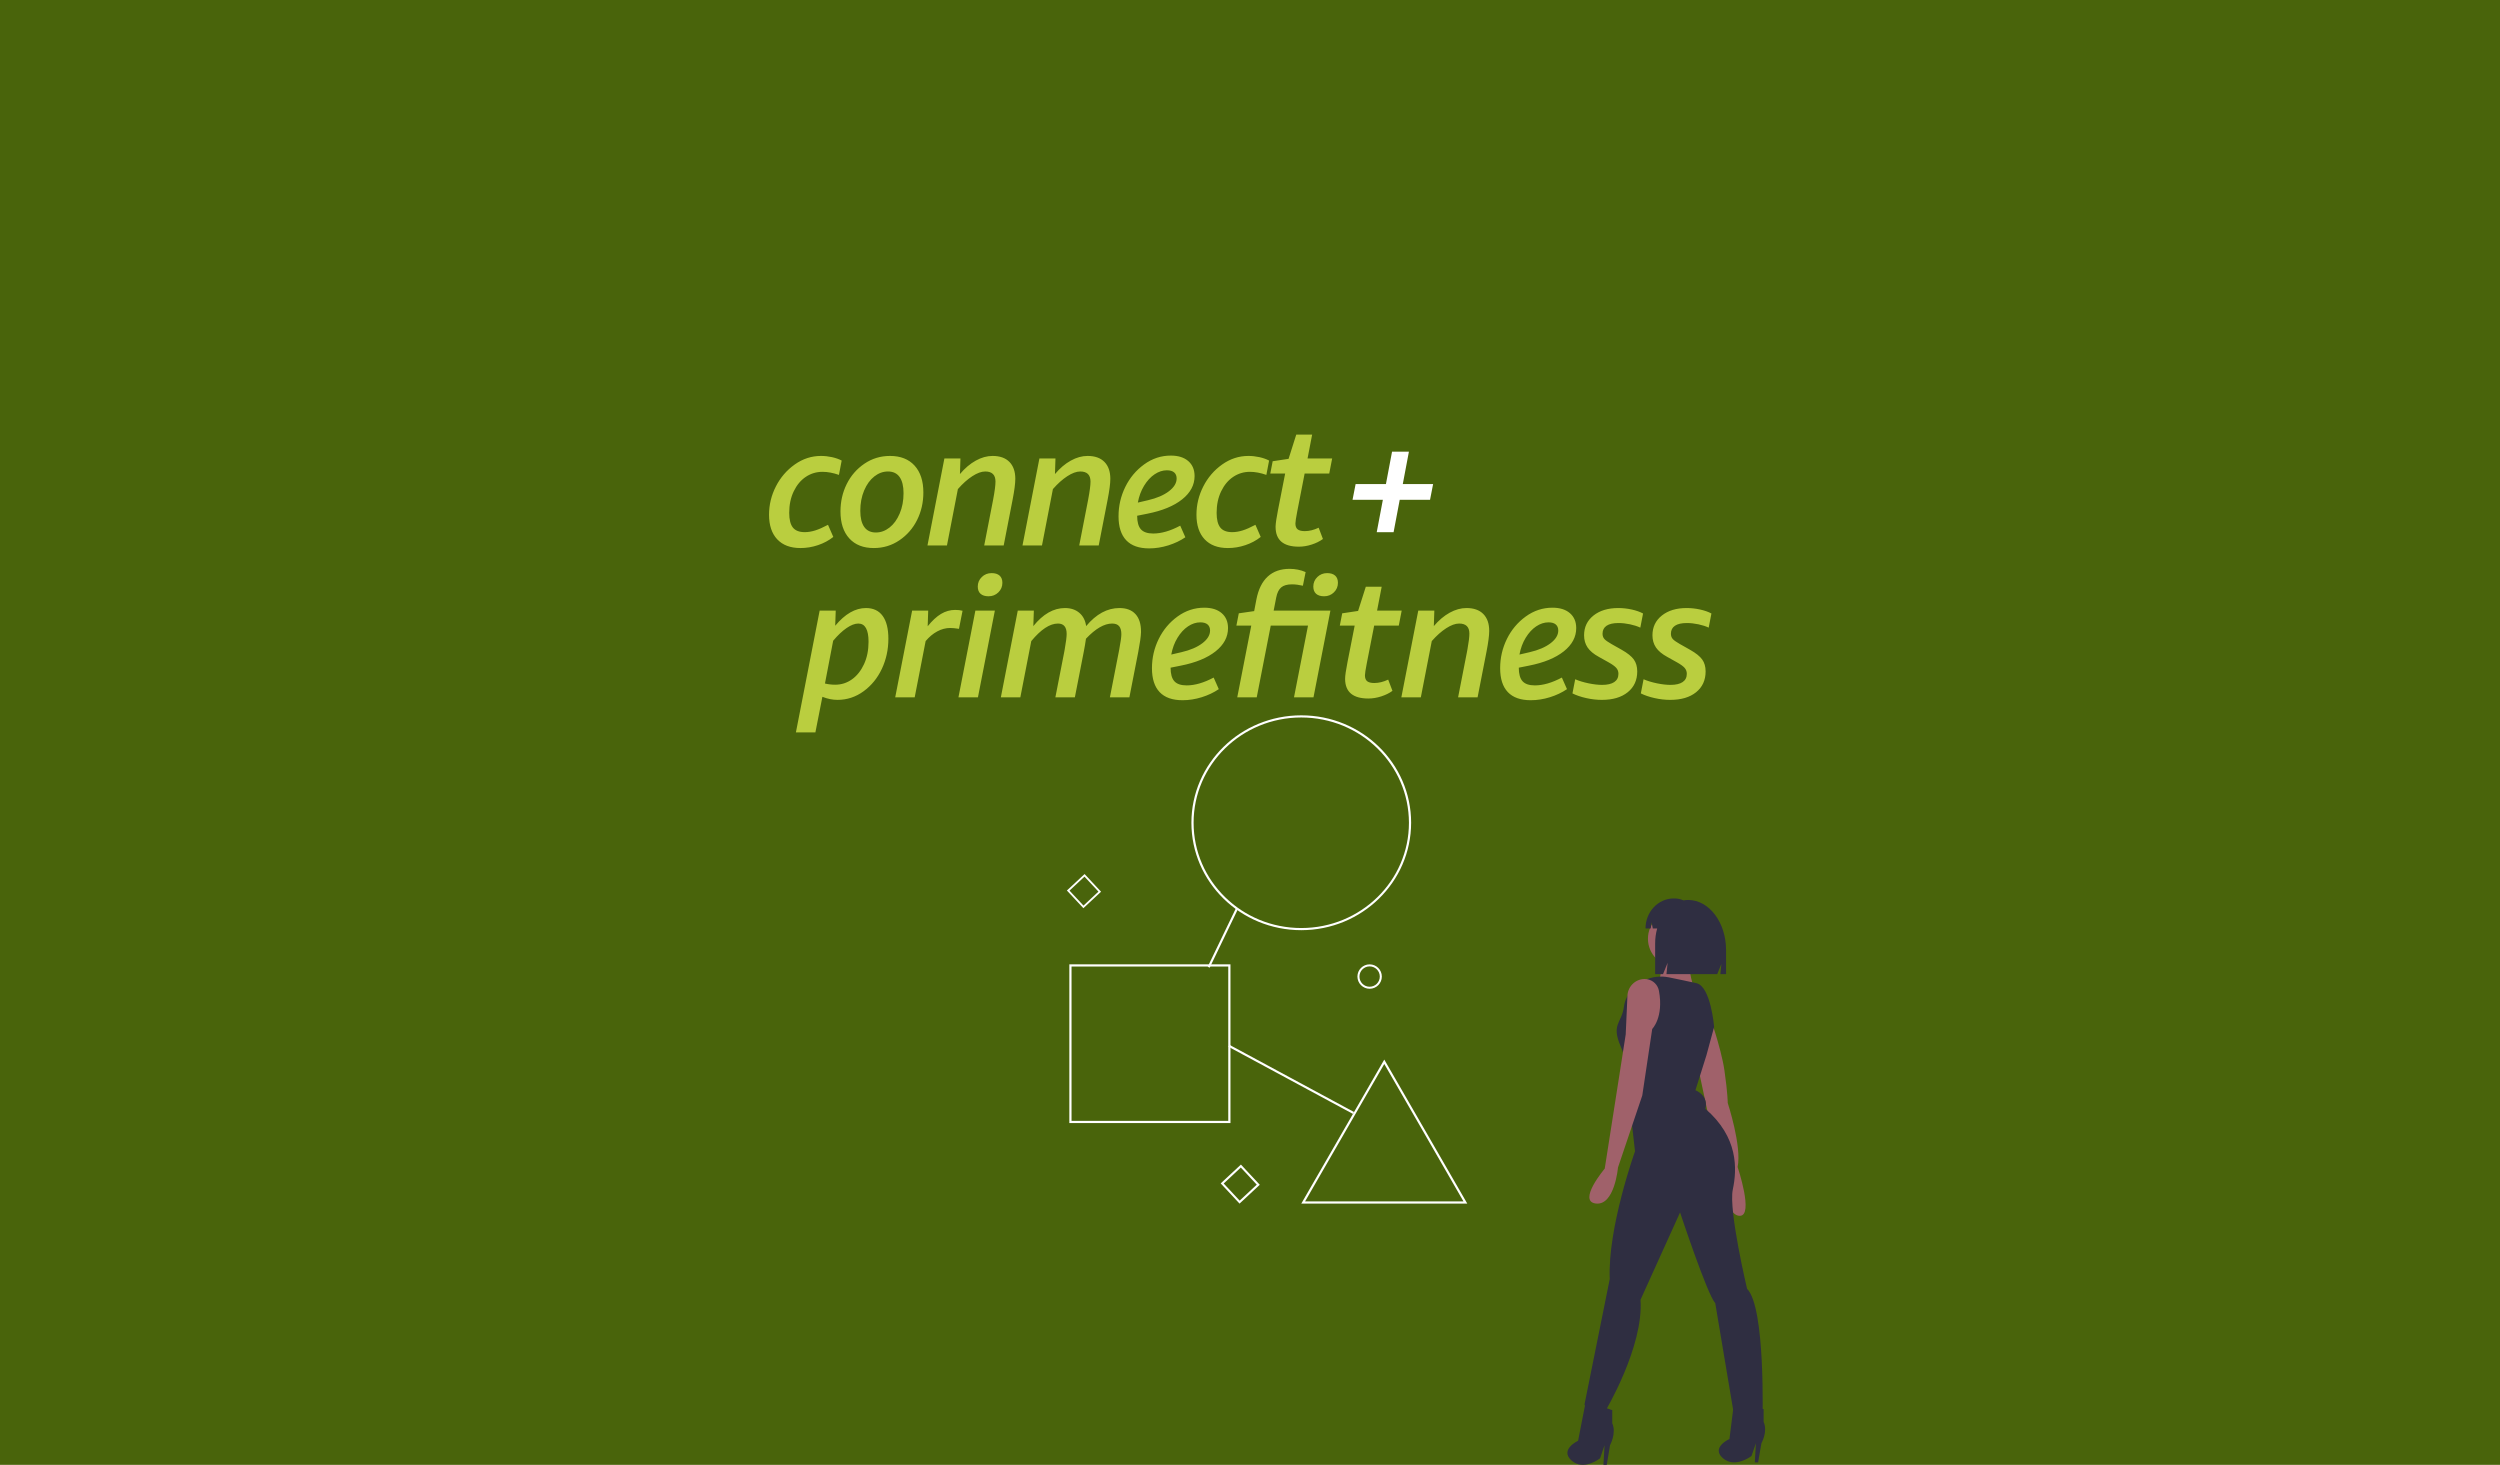
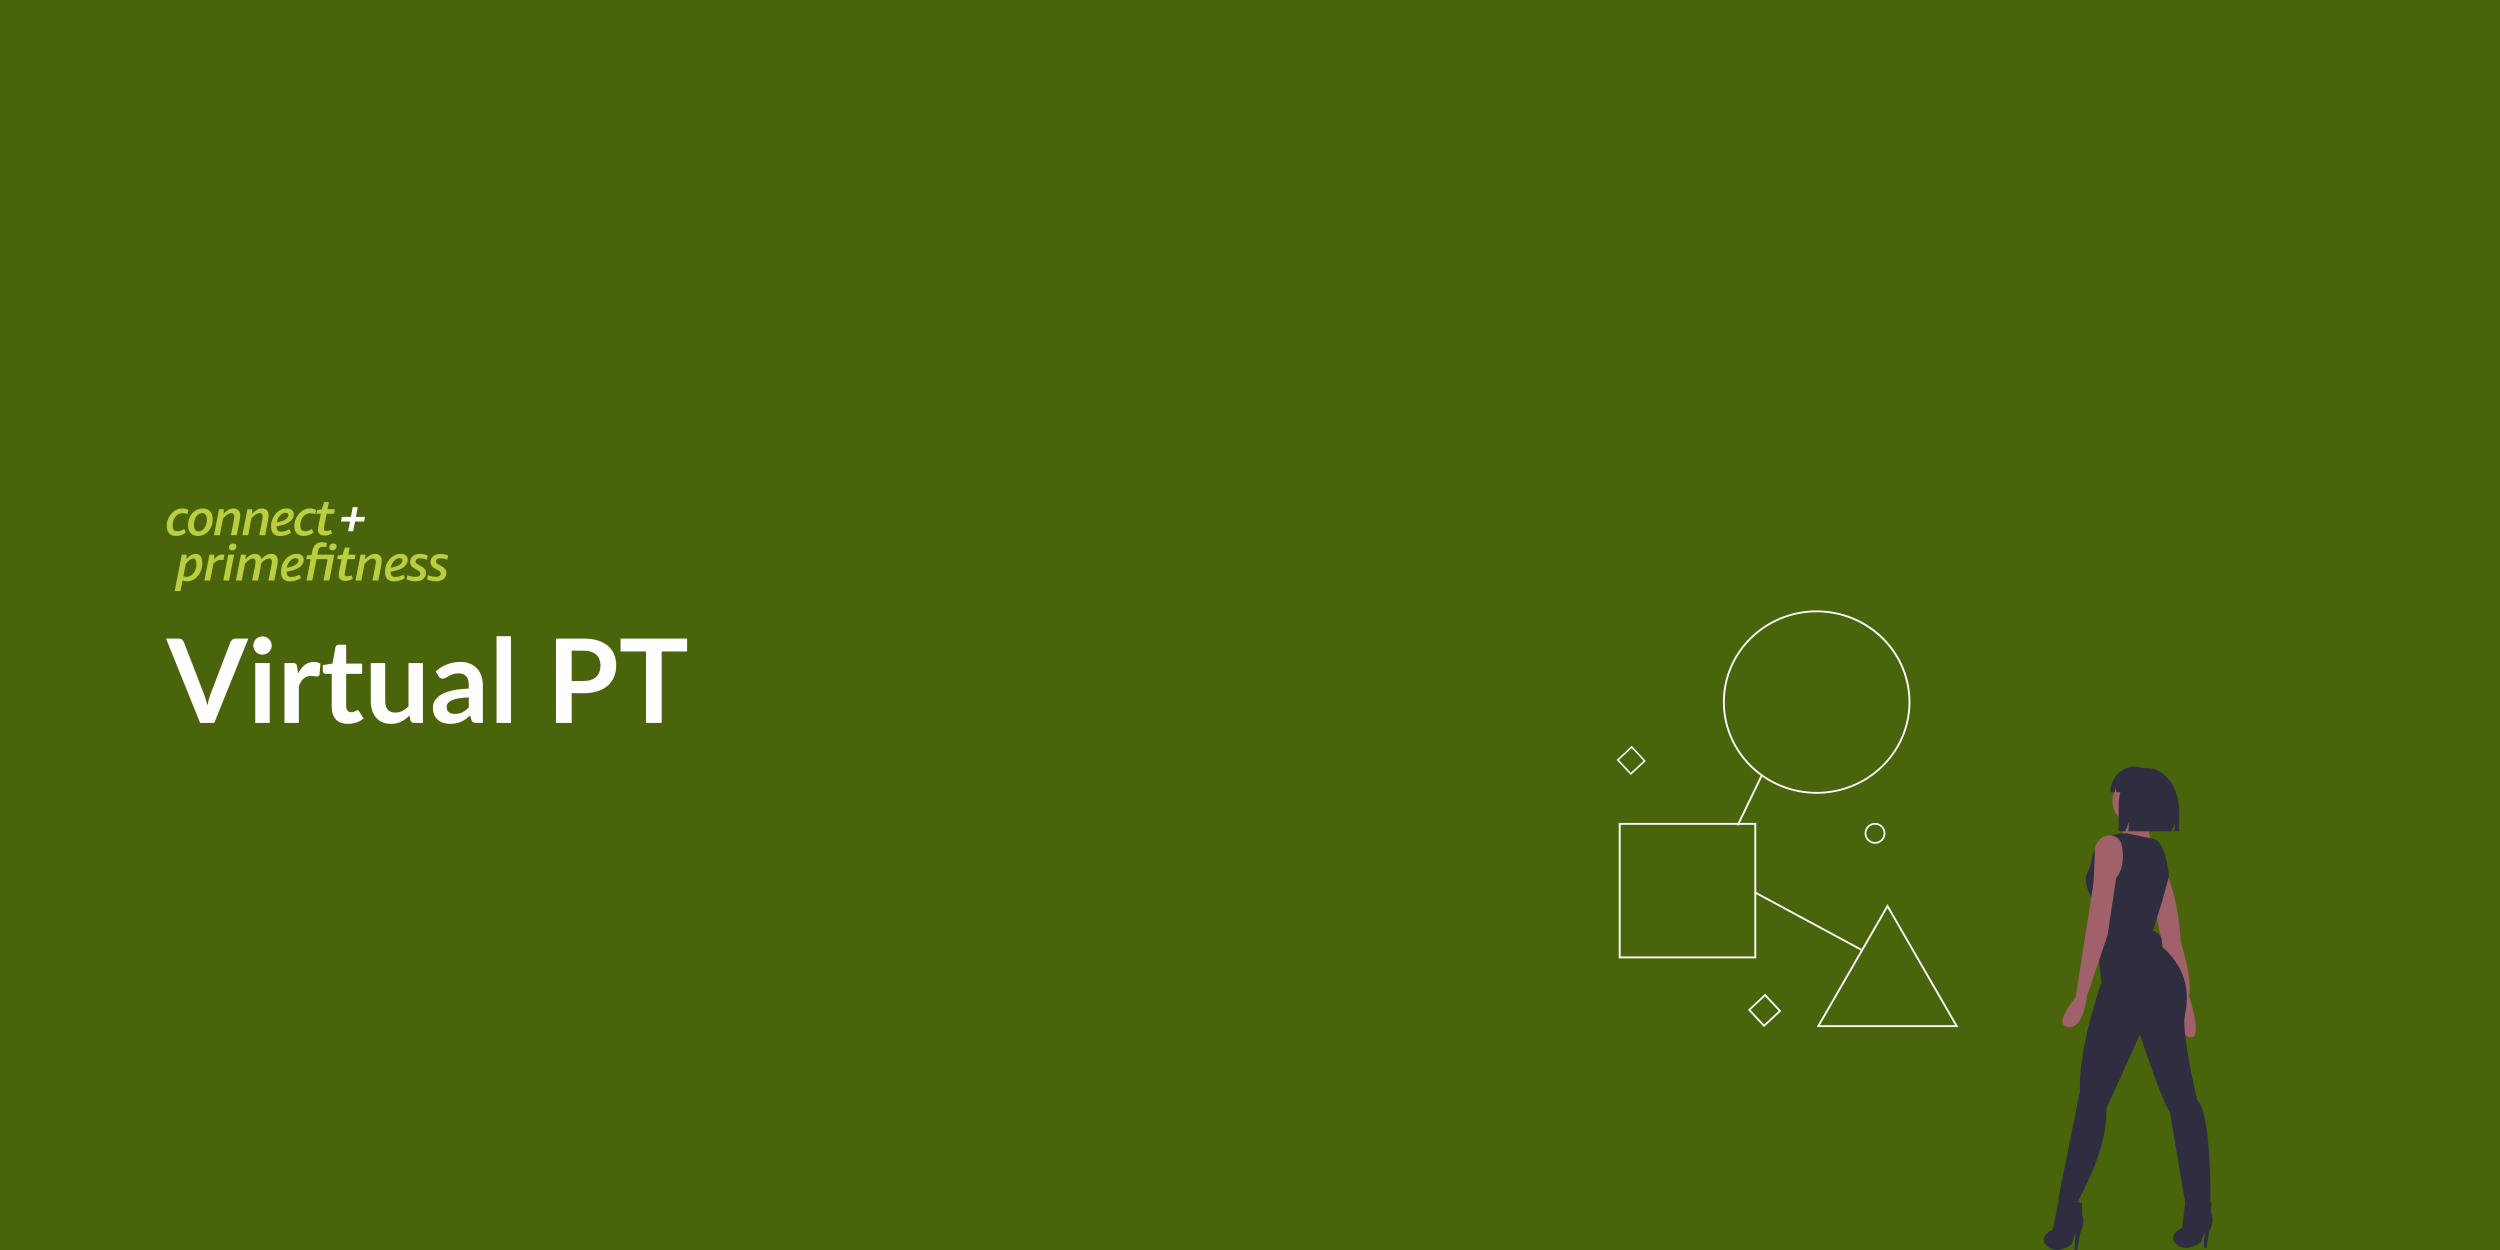
- <svg xmlns="http://www.w3.org/2000/svg" viewBox="0 0 1024 600">
-   <defs />
-   <g fill="none" fill-rule="evenodd">
-     <path fill="#49640B" d="M0 0h1024v600H0z" />
-     <g fill-rule="nonzero" transform="translate(437 293)">
-       <path fill="#FFF" d="M119 107c0-2.761 2.239-5 5-5s5 2.239 5 5-2.239 5-5 5c-2.76-.003-4.997-2.24-5-5zm.833 0c0 2.301 1.865 4.167 4.167 4.167 2.301 0 4.167-1.865 4.167-4.167 0-2.301-1.865-4.167-4.167-4.167-2.3.003-4.164 1.867-4.167 4.167zM70.722 200L63 191.722 71.278 184 79 192.278 70.722 200zm-6.491-8.236l6.534 7.005 7.005-6.534-6.534-7.005-7.005 6.534zM6.756 79L0 71.756 7.244 65 14 72.244 6.756 79zm-5.679-7.206l5.717 6.129 6.129-5.717-5.717-6.129-6.129 5.717zM96 88c-24.853 0-45-19.699-45-44S71.147 0 96 0c24.853 0 45 19.699 45 44-.028 24.289-20.159 43.973-45 44zM96 .88C71.644.88 51.9 20.185 51.9 44c0 23.815 19.744 43.12 44.1 43.12 24.356 0 44.1-19.305 44.1-43.12C140.073 20.197 120.344.907 96 .88z" />
-       <path fill="#FFF" d="M57.681 102.978l11.584-24.031.808.387-11.584 24.031zM66.165 135.748l.427-.786 51.024 27.526-.427.786z" />
-       <path fill="#FFF" d="M67 167H1v-65h66v65zm-65.096-.89H66.096v-63.219H1.904v63.219zM164 200H96l34-59L164 200zm-66.44-.902h64.88l-32.44-56.294-32.44 56.294z" />
-       <circle cx="249.5" cy="91.5" r="11.5" fill="#A0616A" />
-       <path fill="#A0616A" d="M254.192 98.048s1.355 13.059 3.612 15.236C260.062 115.461 242 111.978 242 111.978s2.709-10.883.903-12.624c-1.806-1.741 11.289-1.306 11.289-1.306zM262.593 121s5.39 15.111 6.737 24.444c1.347 9.333 1.347 13.333 1.347 13.333S276.517 176.556 274.721 185c0 0 6.737 20 .898 20-5.839 0-7.636-16.444-7.636-16.444L259 146.333 262.593 121z" />
-       <path fill="#2F2E41" d="M265.106 127.611s-1.35-16.542-7.201-17.883c-2.793-.64-7.33-1.586-11.309-2.4-6.932-1.418-14.082 1.849-17.233 8.144-.591 1.141-.983 2.373-1.162 3.645-.9 7.153-5.401 7.153-1.35 16.542 4.05 9.389 3.15 19.224 3.15 19.224l2.7 23.695s-11.251 31.296-10.351 52.308L212 282.3s2.25 5.365 8.551 2.682c0 0 15.752-26.378 14.402-45.602l16.202-35.766s11.251 33.978 14.402 37.108l8.101 48.284s7.651 2.235 11.251 0c0 0 1.35-46.496-6.301-54.097 0 0-7.651-32.19-5.851-40.684 1.8-8.494 2.25-21.46-11.251-33.084 0 0 1.8-4.918-4.05-7.6l4.501-14.307 3.15-11.624z" />
-       <path fill="#A0616A" d="M237.612 108.071c-.122-.017-.247-.032-.374-.043-4.005-.357-7.453 2.802-7.632 6.772l-.715 15.893-2.714 17.43-5.88 37.541s-11.308 13.407-3.618 14.301c7.689.894 9.046-14.748 9.046-14.748l9.951-29.496 4.071-27.262s4.748-4.691 2.772-15.537c-.413-2.489-2.388-4.441-4.907-4.849z" />
-       <path fill="#2F2E41" d="M212.543 281l-3.161 16.138s-7.676 3.586-2.709 8.069c4.967 4.483 11.74-.897 11.74-.897l1.806-5.379L219.767 307h1.355l1.355-8.069s2.709-4.931.903-8.966v-5.379L212.543 281zM273.188 282l-1.806 14.4s-7.676 3.491-2.709 7.855c4.967 4.364 11.74-.873 11.74-.873l1.806-5.236L281.767 306h1.355l1.355-7.855s2.709-4.8.903-8.727v-5.236L273.188 282zM254.455 75.621h-0c-.642.001-1.282.062-1.912.181-1.137-.526-2.385-.801-3.649-.802h-.331C242.177 75 237 80.51 237 87.307v0h2.14l.346-2.508.507 2.508h1.783c-.555 2.013-.833 4.085-.828 6.166V106h3.235l1.873-4.641L245.587 106h20.795l1.703-4.219L267.659 106H270v-9.836c0-11.346-6.96-20.543-15.545-20.543z" />
+ <svg xmlns="http://www.w3.org/2000/svg" width="1200px" height="600px" viewBox="0 0 1200 600" version="1.1">
+   <g id="primefitness_hero" stroke="none" stroke-width="1" fill="none" fill-rule="evenodd">
+     <rect fill="#49640B" x="0" y="0" width="1200" height="600" />
+     <g id="undraw_ideation_2a64" transform="translate(776, 293)" fill-rule="nonzero">
+       <path d="M119,107 C119,104.239 121.239,102 124,102 C126.761,102 129,104.239 129,107 C129,109.761 126.761,112 124,112 C121.24,111.997 119.003,109.76 119,107 Z M119.833,107 C119.833,109.301 121.699,111.167 124,111.167 C126.301,111.167 128.167,109.301 128.167,107 C128.167,104.699 126.301,102.833 124,102.833 C121.7,102.836 119.836,104.7 119.833,107 Z" id="Shape" fill="#FFFFFF" />
+       <path d="M70.722,200 L63,191.722 L71.278,184 L79,192.278 L70.722,200 Z M64.231,191.764 L70.764,198.769 L77.769,192.236 L71.236,185.231 L64.231,191.764 Z" id="Shape" fill="#FFFFFF" />
+       <path d="M6.756,79 L0,71.756 L7.244,65 L14,72.244 L6.756,79 Z M1.077,71.794 L6.794,77.923 L12.923,72.206 L7.206,66.077 L1.077,71.794 Z" id="Shape" fill="#FFFFFF" />
+       <path d="M96,88 C71.147,88 51,68.301 51,44 C51,19.699 71.147,0 96,0 C120.853,0 141,19.699 141,44 C140.972,68.289 120.841,87.973 96,88 L96,88 Z M96,0.88 C71.644,0.88 51.9,20.185 51.9,44 C51.9,67.815 71.644,87.12 96,87.12 C120.356,87.12 140.1,67.815 140.1,44 C140.073,20.197 120.344,0.907 96,0.88 Z" id="Shape" fill="#FFFFFF" />
+       <polygon id="Rectangle" fill="#FFFFFF" transform="translate(63.87761, 91.15542) rotate(-64.33579) translate(-63.87761, -91.15542) " points="50.538 90.691 77.216 90.724 77.217 91.62 50.539 91.587" />
+       <polygon id="Rectangle" fill="#FFFFFF" transform="translate(91.89087, 149.1178) rotate(-61.57807) translate(-91.89087, -149.1178) " points="91.405 120.129 92.3 120.13 92.377 178.106 91.482 178.105" />
+       <path d="M67,167 L1,167 L1,102 L67,102 L67,167 Z M1.904,166.11 L66.096,166.11 L66.096,102.89 L1.904,102.89 L1.904,166.11 Z" id="Shape" fill="#FFFFFF" />
+       <path d="M164,200 L96,200 L130,141 L164,200 Z M97.56,199.098 L162.44,199.098 L130,142.804 L97.56,199.098 Z" id="Shape" fill="#FFFFFF" />
+       <circle id="Oval" fill="#A0616A" cx="249.5" cy="91.5" r="11.5" />
+       <path d="M254.192,98.048 C254.192,98.048 255.547,111.108 257.805,113.284 C260.062,115.461 242,111.978 242,111.978 C242,111.978 244.709,101.096 242.903,99.354 C241.097,97.613 254.192,98.048 254.192,98.048 Z" id="Path" fill="#A0616A" />
+       <path d="M262.593,121 C262.593,121 267.983,136.111 269.331,145.444 C270.678,154.778 270.678,158.778 270.678,158.778 C270.678,158.778 276.517,176.556 274.721,185 C274.721,185 281.458,205 275.619,205 C269.78,205 267.983,188.556 267.983,188.556 L259,146.333 L262.593,121 Z" id="Path" fill="#A0616A" />
+       <path d="M265.106,127.611 C265.106,127.611 263.756,111.069 257.905,109.728 C255.112,109.088 250.575,108.142 246.596,107.328 C239.664,105.91 232.514,109.177 229.363,115.472 C228.773,116.613 228.38,117.846 228.202,119.117 C227.302,126.27 222.801,126.27 226.852,135.659 C230.902,145.047 230.002,154.883 230.002,154.883 L232.702,178.578 C232.702,178.578 221.451,209.874 222.351,230.886 L212,282.3 C212,282.3 214.25,287.665 220.551,284.983 C220.551,284.983 236.303,258.605 234.953,239.381 L251.154,203.614 C251.154,203.614 262.406,237.592 265.556,240.722 L273.657,289.006 C273.657,289.006 281.308,291.242 284.908,289.006 C284.908,289.006 286.258,242.51 278.607,234.91 C278.607,234.91 270.957,202.72 272.757,194.226 C274.557,185.731 275.007,172.766 261.506,161.142 C261.506,161.142 263.306,156.224 257.455,153.542 L261.956,139.235 L265.106,127.611 Z" id="Path" fill="#2F2E41" />
+       <path d="M237.612,108.071 C237.49,108.053 237.365,108.039 237.238,108.028 C233.233,107.67 229.785,110.83 229.606,114.799 L228.891,130.692 L226.177,148.121 L220.297,185.662 C220.297,185.662 208.99,199.069 216.679,199.963 C224.368,200.857 225.725,185.215 225.725,185.215 L235.676,155.719 L239.747,128.457 C239.747,128.457 244.495,123.766 242.519,112.92 C242.106,110.431 240.131,108.48 237.612,108.071 L237.612,108.071 Z" id="Path" fill="#A0616A" />
+       <path d="M212.543,281 L209.382,297.138 C209.382,297.138 201.706,300.724 206.673,305.207 C211.64,309.69 218.412,304.31 218.412,304.31 L220.218,298.931 L219.767,307 L221.122,307 L222.476,298.931 C222.476,298.931 225.185,294 223.379,289.966 L223.379,284.586 L212.543,281 Z" id="Path" fill="#2F2E41" />
+       <path d="M273.188,282 L271.382,296.4 C271.382,296.4 263.706,299.891 268.673,304.255 C273.64,308.618 280.412,303.382 280.412,303.382 L282.218,298.145 L281.767,306 L283.122,306 L284.476,298.145 C284.476,298.145 287.185,293.345 285.379,289.418 L285.379,284.182 L273.188,282 Z" id="Path" fill="#2F2E41" />
+       <path d="M254.455,75.621 L254.455,75.621 C253.813,75.622 253.173,75.683 252.544,75.802 C251.406,75.276 250.159,75.001 248.894,75 L248.563,75 C242.177,75 237,80.51 237,87.307 L237,87.307 L239.14,87.307 L239.485,84.799 L239.992,87.307 L241.775,87.307 C241.22,89.32 240.942,91.392 240.947,93.473 L240.947,106 L244.182,106 L246.055,101.359 L245.587,106 L266.382,106 L268.084,101.781 L267.659,106 L270,106 L270,96.164 C270,84.818 263.04,75.621 254.455,75.621 Z" id="Path" fill="#2F2E41" />
    </g>
-     <g fill-rule="nonzero">
-       <path fill="#BACE3F" d="M326 300l9.732-49.901h6.581l-.21 6.211c4.014-4.839 8.215-7.258 12.603-7.258 2.987 0 5.263 1.07 6.826 3.21 1.564 2.14 2.346 5.258 2.346 9.352 0 4.42-.887 8.526-2.661 12.318-1.774 3.792-4.271 6.863-7.492 9.212-3.221 2.35-6.791 3.524-10.712 3.524-2.007 0-4.061-.419-6.161-1.256L333.982 300H326zm25.555-44.597c-1.4 0-2.999.616-4.796 1.849-1.797 1.233-3.629 2.966-5.496 5.199l-3.361 17.518c1.354.326 2.754.489 4.201.489 2.521 0 4.808-.733 6.861-2.198 2.054-1.466 3.699-3.536 4.936-6.211 1.237-2.675 1.855-5.735 1.855-9.178 0-4.978-1.4-7.468-4.201-7.468zm15.123 30.22l6.931-35.524h6.581l-.21 6.421c1.82-2.28 3.641-3.966 5.461-5.06 1.82-1.093 3.757-1.64 5.811-1.64 1.167 0 2.17.116 3.011.349l-1.47 7.398c-1.494-.233-2.684-.349-3.571-.349-1.82 0-3.594.465-5.321 1.396-1.727.931-3.314 2.257-4.761 3.978l-4.481 23.031h-7.982zm38.228-41.386c-1.4 0-2.486-.337-3.256-1.012-.77-.675-1.155-1.663-1.155-2.966 0-1.535.548-2.838 1.645-3.908 1.097-1.07 2.439-1.605 4.026-1.605 1.4 0 2.486.337 3.256 1.012.77.675 1.155 1.663 1.155 2.966 0 1.535-.548 2.838-1.645 3.908-1.097 1.07-2.439 1.605-4.026 1.605zm-12.323 41.386l6.931-35.524h7.982l-6.931 35.524h-7.982zm62.033 0l3.641-18.634.188-.988c.575-3.079.863-5.146.863-6.2 0-1.489-.303-2.594-.91-3.315-.607-.721-1.564-1.082-2.871-1.082-3.221 0-6.791 2.07-10.712 6.211-.233 1.675-.537 3.466-.91 5.374l-3.641 18.634h-7.982l3.641-18.634.186-1.028c.529-2.986.794-5.086.794-6.3 0-2.838-1.19-4.257-3.571-4.257-3.314 0-6.955 2.396-10.922 7.189l-4.481 23.031h-7.982l6.931-35.524h6.581L423.251 256.45c3.968-4.932 8.285-7.398 12.953-7.398 2.381 0 4.341.651 5.881 1.954 1.54 1.303 2.474 3.117 2.801 5.444 4.108-4.932 8.658-7.398 13.653-7.398 2.847 0 5.029.826 6.546 2.478 1.517 1.652 2.275 4.036 2.275 7.154l-.005.329c-.045 1.661-.417 4.32-1.116 7.976l-3.641 18.634h-7.982zm44.6-3.35c-2.054 1.396-4.388 2.501-7.001 3.315-2.614.814-5.228 1.221-7.842 1.221-4.154 0-7.282-1.105-9.382-3.315-2.1-2.21-3.151-5.479-3.151-9.806 0-4.234.922-8.224 2.766-11.969 1.844-3.746 4.423-6.816 7.737-9.213 3.314-2.396 6.955-3.594 10.922-3.594 3.034 0 5.414.744 7.142 2.233 1.727 1.489 2.591 3.536 2.591 6.142 0 3.629-1.692 6.793-5.076 9.492-3.384 2.699-8.133 4.653-14.248 5.862l-4.201.838c0 2.559.513 4.409 1.54 5.548 1.027 1.14 2.707 1.71 5.041 1.71 3.361 0 7.048-1.07 11.062-3.21l2.1 4.746zm-7.562-27.358c-1.727 0-3.407.547-5.041 1.64-1.634 1.093-3.069 2.652-4.306 4.676-1.237 2.024-2.089 4.315-2.556 6.874l4.201-.977c3.594-.838 6.441-2.059 8.542-3.664 2.1-1.605 3.151-3.338 3.151-5.199 0-1.07-.338-1.896-1.015-2.478-.677-.582-1.669-.872-2.976-.872zm38.368 30.708l5.741-29.382h-15.263l-5.741 29.382h-7.982l5.741-29.382h-6.091l.98-5.025 6.301-.907.91-4.746c.794-4.141 2.334-7.27 4.621-9.387C521.528 234.058 524.516 233 528.203 233c2.381 0 4.574.442 6.581 1.326l-1.12 5.583c-1.634-.372-3.127-.558-4.481-.558-1.96 0-3.431.419-4.411 1.256-.98.838-1.657 2.21-2.03 4.118l-1.05 5.374h23.245l-6.931 35.524h-7.982zm17.994-46.9c0 1.535-.548 2.838-1.645 3.908-1.097 1.07-2.439 1.605-4.026 1.605-1.4 0-2.486-.337-3.256-1.012-.77-.675-1.155-1.663-1.155-2.966 0-1.535.548-2.838 1.645-3.908 1.097-1.07 2.439-1.605 4.026-1.605 1.4 0 2.486.337 3.256 1.012.77.675 1.155 1.663 1.155 2.966zm22.335 44.248c-1.26.931-2.789 1.687-4.586 2.268-1.797.582-3.559.872-5.286.872-6.255 0-9.428-2.62-9.52-7.859l-.002-.236c0-1.216.328-3.499.984-6.85l2.937-14.925h-6.091l.98-5.025 6.511-.977 3.151-9.91h6.511l-1.89 9.771h10.082l-1.19 6.142H562.861l-2.731 13.958-.294 1.493c-.504 2.614-.756 4.256-.756 4.928 0 1.117.303 1.919.91 2.408.607.489 1.587.733 2.941.733 1.82 0 3.711-.465 5.671-1.396l1.75 4.606zm26.886 2.652l3.641-18.634.199-1.074c.521-2.892.781-5.023.781-6.394 0-2.745-1.4-4.118-4.201-4.118-1.54 0-3.302.64-5.286 1.919-1.984 1.28-3.956 3.036-5.916 5.269l-4.481 23.031h-7.982l6.931-35.524h6.581L587.296 256.45c2.007-2.373 4.166-4.199 6.476-5.479 2.311-1.28 4.609-1.919 6.896-1.919 2.987 0 5.286.814 6.896 2.443 1.61 1.628 2.416 3.932 2.416 6.909 0 1.908-.373 4.769-1.12 8.584l-3.641 18.634h-7.982zm44.6-3.35c-2.054 1.396-4.388 2.501-7.001 3.315-2.614.814-5.228 1.221-7.842 1.221-4.154 0-7.282-1.105-9.382-3.315-2.1-2.21-3.151-5.479-3.151-9.806 0-4.234.922-8.224 2.766-11.969 1.844-3.746 4.423-6.816 7.737-9.213 3.314-2.396 6.955-3.594 10.922-3.594 3.034 0 5.414.744 7.142 2.233 1.727 1.489 2.591 3.536 2.591 6.142 0 3.629-1.692 6.793-5.076 9.492-3.384 2.699-8.133 4.653-14.248 5.862l-4.201.838c0 2.559.513 4.409 1.54 5.548 1.027 1.14 2.707 1.71 5.041 1.71 3.361 0 7.048-1.07 11.062-3.21l2.1 4.746zm-7.562-27.358c-1.727 0-3.407.547-5.041 1.64-1.634 1.093-3.069 2.652-4.306 4.676-1.237 2.024-2.089 4.315-2.556 6.874l4.201-.977c3.594-.838 6.441-2.059 8.542-3.664 2.1-1.605 3.151-3.338 3.151-5.199 0-1.07-.338-1.896-1.015-2.478-.677-.582-1.669-.872-2.976-.872zm20.654 14.168c-2.147-1.163-3.699-2.454-4.656-3.873-.957-1.419-1.435-3.082-1.435-4.99 0-3.35 1.284-6.049 3.851-8.096 2.567-2.047 5.951-3.071 10.152-3.071 1.82 0 3.641.198 5.461.593 1.82.395 3.384.942 4.691 1.64l-1.12 5.793c-1.167-.558-2.567-1.012-4.201-1.361s-3.221-.523-4.761-.523c-2.147 0-3.769.372-4.866 1.117-1.097.744-1.645 1.838-1.645 3.28 0 .884.268 1.617.805 2.198.483.523 1.429 1.188 2.839 1.994l4.198 2.368c2.381 1.349 4.038 2.675 4.971 3.978.934 1.303 1.4 2.931 1.4 4.885 0 3.583-1.295 6.421-3.886 8.515-2.591 2.094-6.126 3.141-10.607 3.141-2.1 0-4.236-.244-6.406-.733-2.17-.489-4.049-1.128-5.636-1.919l1.12-5.793c1.634.698 3.477 1.256 5.531 1.675 2.054.419 3.874.628 5.461.628 2.194 0 3.862-.384 5.006-1.152 1.144-.768 1.715-1.896 1.715-3.385 0-.931-.292-1.733-.875-2.408-.583-.675-1.622-1.431-3.116-2.268l-3.991-2.233zm28.006 0c-2.147-1.163-3.699-2.454-4.656-3.873-.957-1.419-1.435-3.082-1.435-4.99 0-3.35 1.284-6.049 3.851-8.096 2.567-2.047 5.951-3.071 10.152-3.071 1.82 0 3.641.198 5.461.593 1.82.395 3.384.942 4.691 1.64l-1.12 5.793c-1.167-.558-2.567-1.012-4.201-1.361s-3.221-.523-4.761-.523c-2.147 0-3.769.372-4.866 1.117-1.097.744-1.645 1.838-1.645 3.28 0 .884.268 1.617.805 2.198.483.523 1.429 1.188 2.839 1.994l4.198 2.368c2.381 1.349 4.038 2.675 4.971 3.978.934 1.303 1.4 2.931 1.4 4.885 0 3.583-1.295 6.421-3.886 8.515-2.591 2.094-6.126 3.141-10.607 3.141-2.1 0-4.236-.244-6.406-.733-2.17-.489-4.049-1.128-5.636-1.919l1.12-5.793c1.634.698 3.477 1.256 5.531 1.675s3.874.628 5.461.628c2.194 0 3.862-.384 5.006-1.152 1.144-.768 1.715-1.896 1.715-3.385 0-.931-.292-1.733-.875-2.408-.583-.675-1.622-1.431-3.116-2.268l-3.991-2.233zM341.32 219.93c-1.82 1.447-3.908 2.567-6.265 3.36-2.357.793-4.748 1.19-7.175 1.19-4.107 0-7.28-1.19-9.52-3.57-2.24-2.38-3.36-5.74-3.36-10.08 0-4.06.933-7.922 2.8-11.585 1.867-3.663 4.445-6.662 7.735-8.995 3.29-2.333 6.872-3.5 10.745-3.5 1.493 0 2.987.163 4.48.49 1.493.327 2.823.793 3.99 1.4l-1.12 5.88c-2.38-.84-4.62-1.26-6.72-1.26-2.52 0-4.807.688-6.86 2.065-2.053 1.377-3.698 3.348-4.935 5.915-1.237 2.567-1.855 5.507-1.855 8.82 0 2.753.502 4.76 1.505 6.02 1.003 1.26 2.625 1.89 4.865 1.89 1.353 0 2.777-.233 4.27-.7 1.493-.467 3.243-1.237 5.25-2.31l2.17 4.97zm16.59 4.55c-4.293 0-7.642-1.318-10.045-3.955-2.403-2.637-3.605-6.312-3.605-11.025 0-4.06.852-7.805 2.555-11.235 1.703-3.43 4.118-6.207 7.245-8.33 3.127-2.123 6.627-3.185 10.5-3.185 4.293 0 7.642 1.318 10.045 3.955 2.403 2.637 3.605 6.312 3.605 11.025 0 4.06-.852 7.805-2.555 11.235-1.703 3.43-4.118 6.207-7.245 8.33-3.127 2.123-6.627 3.185-10.5 3.185zm.84-6.37c2.007 0 3.873-.677 5.6-2.03 1.727-1.353 3.115-3.267 4.165-5.74 1.05-2.473 1.575-5.25 1.575-8.33 0-2.893-.537-5.098-1.61-6.615-1.073-1.517-2.66-2.275-4.76-2.275-2.007 0-3.873.677-5.6 2.03-1.727 1.353-3.115 3.267-4.165 5.74-1.05 2.473-1.575 5.25-1.575 8.33 0 2.893.537 5.098 1.61 6.615 1.073 1.517 2.66 2.275 4.76 2.275zm44.38 5.32l3.64-18.69c.653-3.453.98-5.95.98-7.49 0-2.753-1.4-4.13-4.2-4.13-1.54 0-3.302.642-5.285 1.925-1.983 1.283-3.955 3.045-5.915 5.285l-4.48 23.1h-7.98l6.93-35.63h6.58l-.21 6.37c2.007-2.38 4.165-4.212 6.475-5.495 2.31-1.283 4.608-1.925 6.895-1.925 2.987 0 5.285.817 6.895 2.45 1.61 1.633 2.415 3.943 2.415 6.93 0 1.913-.373 4.783-1.12 8.61l-3.64 18.69h-7.98zm38.92 0l3.64-18.69c.653-3.453.98-5.95.98-7.49 0-2.753-1.4-4.13-4.2-4.13-1.54 0-3.302.642-5.285 1.925-1.983 1.283-3.955 3.045-5.915 5.285l-4.48 23.1h-7.98l6.93-35.63h6.58l-.21 6.37c2.007-2.38 4.165-4.212 6.475-5.495 2.31-1.283 4.608-1.925 6.895-1.925 2.987 0 5.285.817 6.895 2.45 1.61 1.633 2.415 3.943 2.415 6.93 0 1.913-.373 4.783-1.12 8.61l-3.64 18.69h-7.98zm43.47-3.36c-2.053 1.4-4.387 2.508-7 3.325-2.613.817-5.227 1.225-7.84 1.225-4.153 0-7.28-1.108-9.38-3.325-2.1-2.217-3.15-5.495-3.15-9.835 0-4.247.922-8.248 2.765-12.005 1.843-3.757 4.422-6.837 7.735-9.24 3.313-2.403 6.953-3.605 10.92-3.605 3.033 0 5.413.747 7.14 2.24 1.727 1.493 2.59 3.547 2.59 6.16 0 3.64-1.692 6.813-5.075 9.52-3.383 2.707-8.132 4.667-14.245 5.88l-4.2.84c0 2.567.513 4.422 1.54 5.565 1.027 1.143 2.707 1.715 5.04 1.715 3.36 0 7.047-1.073 11.06-3.22l2.1 4.76zm-7.56-27.44c-1.727 0-3.407.548-5.04 1.645-1.633 1.097-3.068 2.66-4.305 4.69-1.237 2.03-2.088 4.328-2.555 6.895l4.2-.98c3.593-.84 6.44-2.065 8.54-3.675 2.1-1.61 3.15-3.348 3.15-5.215 0-1.073-.338-1.902-1.015-2.485-.677-.583-1.668-.875-2.975-.875zm38.43 27.3c-1.82 1.447-3.908 2.567-6.265 3.36-2.357.793-4.748 1.19-7.175 1.19-4.107 0-7.28-1.19-9.52-3.57-2.24-2.38-3.36-5.74-3.36-10.08 0-4.06.933-7.922 2.8-11.585 1.867-3.663 4.445-6.662 7.735-8.995 3.29-2.333 6.872-3.5 10.745-3.5 1.493 0 2.987.163 4.48.49 1.493.327 2.823.793 3.99 1.4l-1.12 5.88c-2.38-.84-4.62-1.26-6.72-1.26-2.52 0-4.807.688-6.86 2.065-2.053 1.377-3.698 3.348-4.935 5.915-1.237 2.567-1.855 5.507-1.855 8.82 0 2.753.502 4.76 1.505 6.02 1.003 1.26 2.625 1.89 4.865 1.89 1.353 0 2.777-.233 4.27-.7 1.493-.467 3.243-1.237 5.25-2.31l2.17 4.97zm25.48.84c-1.26.933-2.788 1.692-4.585 2.275-1.797.583-3.558.875-5.285.875-6.347 0-9.52-2.707-9.52-8.12l.004-.258c.041-1.271.367-3.475.979-6.612L526.4 193.96h-6.09l.98-5.04 6.51-.98 3.15-9.94h6.51l-1.89 9.8h10.08l-1.19 6.16h-10.08l-3.024 15.498C530.852 212.079 530.6 213.727 530.6 214.4c0 1.12.303 1.925.91 2.415.607.49 1.587.735 2.94.735 1.82 0 3.71-.467 5.67-1.4l1.75 4.62z" />
-       <path fill="#FFF" d="M573.326 204.715L570.814 218h-6.907l2.512-13.285H554l1.256-6.43h12.419L570.186 185h6.907l-2.512 13.285H587l-1.256 6.43z" />
+     <g id="Group" transform="translate(80, 241)" fill-rule="nonzero">
+       <path d="M3.85,42.7 L7.256,25.235 L9.56,25.235 L9.486,27.409 C10.891,25.715 12.361,24.868 13.897,24.868 C14.943,24.868 15.739,25.243 16.286,25.992 C16.834,26.741 17.107,27.832 17.107,29.265 C17.107,30.812 16.797,32.249 16.176,33.576 C15.555,34.904 14.681,35.978 13.554,36.801 C12.427,37.623 11.177,38.034 9.805,38.034 C9.102,38.034 8.383,37.888 7.648,37.595 L6.644,42.7 L3.85,42.7 Z M12.794,27.091 C12.304,27.091 11.745,27.307 11.116,27.738 C10.487,28.17 9.846,28.777 9.192,29.558 L8.016,35.689 C8.49,35.803 8.98,35.86 9.486,35.86 C10.368,35.86 11.169,35.604 11.888,35.091 C12.607,34.578 13.182,33.853 13.615,32.917 C14.048,31.981 14.265,30.91 14.265,29.705 C14.265,27.962 13.775,27.091 12.794,27.091 Z M18.088,37.668 L20.514,25.235 L22.817,25.235 L22.744,27.482 C23.381,26.684 24.018,26.094 24.655,25.711 C25.292,25.328 25.97,25.137 26.689,25.137 C27.097,25.137 27.449,25.178 27.743,25.259 L27.228,27.848 C26.705,27.767 26.289,27.726 25.978,27.726 C25.341,27.726 24.72,27.889 24.116,28.215 C23.511,28.54 22.956,29.005 22.449,29.607 L20.881,37.668 L18.088,37.668 Z M31.467,23.183 C30.977,23.183 30.597,23.065 30.328,22.829 C30.058,22.592 29.924,22.246 29.924,21.79 C29.924,21.253 30.116,20.797 30.499,20.422 C30.883,20.048 31.353,19.861 31.908,19.861 C32.399,19.861 32.778,19.979 33.048,20.215 C33.318,20.451 33.452,20.797 33.452,21.253 C33.452,21.79 33.26,22.246 32.876,22.621 C32.493,22.995 32.023,23.183 31.467,23.183 Z M27.154,37.668 L29.58,25.235 L32.374,25.235 L29.948,37.668 L27.154,37.668 Z M48.866,37.668 L50.14,31.146 L50.206,30.8 C50.407,29.722 50.508,28.999 50.508,28.63 C50.508,28.109 50.402,27.722 50.189,27.47 C49.977,27.217 49.642,27.091 49.185,27.091 C48.057,27.091 46.808,27.816 45.435,29.265 C45.354,29.851 45.247,30.478 45.117,31.146 L43.843,37.668 L41.049,37.668 L42.323,31.146 L42.388,30.786 C42.574,29.741 42.666,29.006 42.666,28.581 C42.666,27.588 42.25,27.091 41.417,27.091 C40.257,27.091 38.982,27.93 37.594,29.607 L36.025,37.668 L33.232,37.668 L35.658,25.235 L37.961,25.235 L37.888,27.457 C39.276,25.731 40.788,24.868 42.421,24.868 C43.254,24.868 43.941,25.096 44.48,25.552 C45.019,26.008 45.346,26.643 45.46,27.457 C46.898,25.731 48.49,24.868 50.238,24.868 C51.235,24.868 51.999,25.157 52.53,25.735 C53.061,26.314 53.326,27.148 53.326,28.239 L53.324,28.354 C53.309,28.936 53.178,29.866 52.934,31.146 L51.66,37.668 L48.866,37.668 Z M64.476,36.496 C63.757,36.984 62.94,37.371 62.025,37.656 C61.111,37.941 60.196,38.083 59.281,38.083 C57.827,38.083 56.732,37.697 55.997,36.923 C55.262,36.149 54.894,35.005 54.894,33.491 C54.894,32.009 55.217,30.613 55.862,29.302 C56.508,27.991 57.41,26.916 58.57,26.077 C59.73,25.239 61.004,24.819 62.393,24.819 C63.455,24.819 64.288,25.08 64.893,25.601 C65.497,26.122 65.799,26.839 65.799,27.751 C65.799,29.021 65.207,30.128 64.023,31.073 C62.838,32.017 61.176,32.701 59.036,33.125 L57.565,33.418 C57.565,34.313 57.745,34.961 58.105,35.36 C58.464,35.759 59.052,35.958 59.869,35.958 C61.045,35.958 62.336,35.584 63.741,34.834 L64.476,36.496 Z M61.829,26.92 C61.225,26.92 60.637,27.111 60.065,27.494 C59.493,27.877 58.991,28.422 58.558,29.131 C58.125,29.839 57.827,30.641 57.663,31.537 L59.134,31.195 C60.392,30.902 61.388,30.474 62.123,29.912 C62.859,29.351 63.226,28.744 63.226,28.093 C63.226,27.718 63.108,27.429 62.871,27.225 C62.634,27.022 62.287,26.92 61.829,26.92 Z M75.258,37.668 L77.268,27.384 L71.926,27.384 L69.916,37.668 L67.122,37.668 L69.132,27.384 L67,27.384 L67.343,25.625 L69.549,25.308 L69.867,23.647 C70.145,22.198 70.684,21.102 71.484,20.361 C72.285,19.62 73.33,19.25 74.621,19.25 C75.454,19.25 76.222,19.405 76.925,19.714 L76.533,21.668 C75.961,21.538 75.438,21.473 74.964,21.473 C74.278,21.473 73.763,21.619 73.42,21.913 C73.077,22.206 72.84,22.686 72.71,23.354 L72.342,25.235 L80.478,25.235 L78.052,37.668 L75.258,37.668 Z M81.556,21.253 C81.556,21.79 81.364,22.246 80.98,22.621 C80.596,22.995 80.127,23.183 79.571,23.183 C79.081,23.183 78.701,23.065 78.432,22.829 C78.162,22.592 78.027,22.246 78.027,21.79 C78.027,21.253 78.219,20.797 78.603,20.422 C78.987,20.048 79.457,19.861 80.012,19.861 C80.502,19.861 80.882,19.979 81.152,20.215 C81.421,20.451 81.556,20.797 81.556,21.253 Z M89.373,36.74 C88.932,37.065 88.397,37.33 87.768,37.534 C87.139,37.737 86.522,37.839 85.918,37.839 C83.729,37.839 82.618,36.922 82.586,35.088 L82.585,35.005 C82.585,34.58 82.7,33.781 82.93,32.608 L83.958,27.384 L81.826,27.384 L82.169,25.625 L84.448,25.283 L85.55,21.815 L87.829,21.815 L87.168,25.235 L90.697,25.235 L90.28,27.384 L86.751,27.384 L85.795,32.27 L85.693,32.792 C85.516,33.707 85.428,34.282 85.428,34.517 C85.428,34.908 85.534,35.189 85.746,35.36 C85.959,35.531 86.302,35.616 86.776,35.616 C87.413,35.616 88.074,35.453 88.761,35.128 L89.373,36.74 Z M98.783,37.668 L100.058,31.146 L100.127,30.77 C100.309,29.758 100.401,29.012 100.401,28.532 C100.401,27.571 99.91,27.091 98.93,27.091 C98.391,27.091 97.774,27.315 97.08,27.763 C96.386,28.211 95.696,28.825 95.009,29.607 L93.441,37.668 L90.648,37.668 L93.074,25.235 L95.377,25.235 L95.304,27.457 C96.006,26.627 96.762,25.988 97.57,25.54 C98.379,25.092 99.184,24.868 99.984,24.868 C101.03,24.868 101.834,25.153 102.398,25.723 C102.961,26.293 103.243,27.099 103.243,28.141 C103.243,28.809 103.113,29.811 102.851,31.146 L101.577,37.668 L98.783,37.668 Z M114.393,36.496 C113.674,36.984 112.857,37.371 111.943,37.656 C111.028,37.941 110.113,38.083 109.198,38.083 C107.744,38.083 106.649,37.697 105.914,36.923 C105.179,36.149 104.812,35.005 104.812,33.491 C104.812,32.009 105.134,30.613 105.779,29.302 C106.425,27.991 107.327,26.916 108.487,26.077 C109.647,25.239 110.922,24.819 112.31,24.819 C113.372,24.819 114.205,25.08 114.81,25.601 C115.414,26.122 115.716,26.839 115.716,27.751 C115.716,29.021 115.124,30.128 113.94,31.073 C112.755,32.017 111.093,32.701 108.953,33.125 L107.483,33.418 C107.483,34.313 107.662,34.961 108.022,35.36 C108.381,35.759 108.969,35.958 109.786,35.958 C110.962,35.958 112.253,35.584 113.658,34.834 L114.393,36.496 Z M111.747,26.92 C111.142,26.92 110.554,27.111 109.982,27.494 C109.41,27.877 108.908,28.422 108.475,29.131 C108.042,29.839 107.744,30.641 107.581,31.537 L109.051,31.195 C110.309,30.902 111.305,30.474 112.041,29.912 C112.776,29.351 113.143,28.744 113.143,28.093 C113.143,27.718 113.025,27.429 112.788,27.225 C112.551,27.022 112.204,26.92 111.747,26.92 Z M118.976,31.879 C118.224,31.472 117.681,31.02 117.346,30.523 C117.011,30.026 116.844,29.444 116.844,28.777 C116.844,27.604 117.293,26.66 118.191,25.943 C119.09,25.226 120.274,24.868 121.745,24.868 C122.382,24.868 123.019,24.937 123.656,25.076 C124.293,25.214 124.84,25.406 125.298,25.65 L124.906,27.677 C124.497,27.482 124.007,27.323 123.436,27.201 C122.864,27.079 122.308,27.018 121.769,27.018 C121.018,27.018 120.45,27.148 120.066,27.409 C119.682,27.669 119.49,28.052 119.49,28.557 C119.49,28.866 119.584,29.123 119.772,29.326 C119.941,29.509 120.272,29.742 120.766,30.024 L122.235,30.853 C123.068,31.325 123.648,31.789 123.975,32.245 C124.301,32.701 124.465,33.271 124.465,33.955 C124.465,35.209 124.011,36.202 123.105,36.935 C122.198,37.668 120.96,38.034 119.392,38.034 C118.657,38.034 117.91,37.949 117.15,37.778 C116.39,37.607 115.733,37.383 115.177,37.106 L115.569,35.079 C116.141,35.323 116.786,35.518 117.505,35.665 C118.224,35.812 118.861,35.885 119.417,35.885 C120.184,35.885 120.769,35.75 121.169,35.482 C121.569,35.213 121.769,34.818 121.769,34.297 C121.769,33.971 121.667,33.69 121.463,33.454 C121.259,33.218 120.895,32.954 120.372,32.66 L118.976,31.879 Z M128.778,31.879 C128.026,31.472 127.483,31.02 127.148,30.523 C126.813,30.026 126.646,29.444 126.646,28.777 C126.646,27.604 127.095,26.66 127.993,25.943 C128.892,25.226 130.076,24.868 131.547,24.868 C132.184,24.868 132.821,24.937 133.458,25.076 C134.095,25.214 134.643,25.406 135.1,25.65 L134.708,27.677 C134.299,27.482 133.809,27.323 133.238,27.201 C132.666,27.079 132.11,27.018 131.571,27.018 C130.82,27.018 130.252,27.148 129.868,27.409 C129.484,27.669 129.292,28.052 129.292,28.557 C129.292,28.866 129.386,29.123 129.574,29.326 C129.743,29.509 130.074,29.742 130.568,30.024 L132.037,30.853 C132.87,31.325 133.45,31.789 133.777,32.245 C134.103,32.701 134.267,33.271 134.267,33.955 C134.267,35.209 133.813,36.202 132.907,36.935 C132,37.668 130.763,38.034 129.194,38.034 C128.459,38.034 127.712,37.949 126.952,37.778 C126.192,37.607 125.535,37.383 124.979,37.106 L125.371,35.079 C125.943,35.323 126.589,35.518 127.307,35.665 C128.026,35.812 128.663,35.885 129.219,35.885 C129.987,35.885 130.571,35.75 130.971,35.482 C131.371,35.213 131.571,34.818 131.571,34.297 C131.571,33.971 131.469,33.69 131.265,33.454 C131.061,33.218 130.697,32.954 130.174,32.66 L128.778,31.879 Z" id="primeftness" fill="#BACE3F" />
+       <g id="connect-+">
+         <path d="M9.212,14.675 C8.575,15.182 7.844,15.574 7.019,15.851 C6.194,16.129 5.357,16.268 4.508,16.268 C3.071,16.268 1.96,15.852 1.176,15.018 C0.392,14.185 0,13.01 0,11.491 C0,10.069 0.327,8.718 0.98,7.436 C1.633,6.154 2.536,5.104 3.687,4.287 C4.839,3.471 6.092,3.062 7.448,3.062 C7.971,3.062 8.493,3.12 9.016,3.234 C9.539,3.348 10.004,3.512 10.412,3.724 L10.021,5.782 C9.187,5.488 8.404,5.341 7.668,5.341 C6.786,5.341 5.986,5.582 5.268,6.064 C4.549,6.546 3.973,7.236 3.54,8.134 C3.107,9.032 2.891,10.061 2.891,11.221 C2.891,12.185 3.067,12.887 3.418,13.328 C3.769,13.769 4.336,13.989 5.12,13.989 C5.594,13.989 6.092,13.908 6.615,13.745 C7.138,13.581 7.75,13.312 8.453,12.936 L9.212,14.675 Z M15.018,16.268 C13.516,16.268 12.344,15.807 11.503,14.884 C10.662,13.961 10.241,12.675 10.241,11.025 C10.241,9.604 10.539,8.293 11.135,7.093 C11.731,5.892 12.577,4.92 13.671,4.177 C14.765,3.434 15.99,3.062 17.346,3.062 C18.849,3.062 20.021,3.524 20.862,4.447 C21.703,5.37 22.123,6.656 22.123,8.306 C22.123,9.727 21.825,11.037 21.229,12.238 C20.633,13.438 19.788,14.41 18.694,15.153 C17.599,15.896 16.374,16.268 15.018,16.268 Z M15.312,14.039 C16.015,14.039 16.668,13.802 17.273,13.328 C17.877,12.854 18.363,12.185 18.73,11.319 C19.098,10.453 19.282,9.482 19.282,8.403 C19.282,7.391 19.094,6.619 18.718,6.088 C18.342,5.557 17.787,5.292 17.052,5.292 C16.35,5.292 15.696,5.529 15.092,6.003 C14.488,6.476 14.002,7.146 13.634,8.011 C13.267,8.877 13.083,9.849 13.083,10.927 C13.083,11.94 13.271,12.711 13.646,13.242 C14.022,13.773 14.577,14.039 15.312,14.039 Z M30.846,15.9 L32.12,9.359 C32.348,8.15 32.462,7.277 32.462,6.737 C32.462,5.774 31.973,5.292 30.992,5.292 C30.453,5.292 29.837,5.517 29.143,5.966 C28.449,6.415 27.759,7.031 27.073,7.816 L25.505,15.9 L22.712,15.9 L25.137,3.43 L27.44,3.43 L27.366,5.66 C28.069,4.826 28.824,4.185 29.633,3.736 C30.441,3.287 31.246,3.062 32.046,3.062 C33.091,3.062 33.896,3.348 34.459,3.92 C35.023,4.492 35.304,5.3 35.304,6.346 C35.304,7.015 35.174,8.02 34.913,9.359 L33.639,15.9 L30.846,15.9 Z M44.468,15.9 L45.742,9.359 C45.97,8.15 46.084,7.277 46.084,6.737 C46.084,5.774 45.595,5.292 44.614,5.292 C44.075,5.292 43.459,5.517 42.765,5.966 C42.071,6.415 41.381,7.031 40.694,7.816 L39.127,15.9 L36.334,15.9 L38.759,3.43 L41.062,3.43 L40.989,5.66 C41.691,4.826 42.446,4.185 43.255,3.736 C44.063,3.287 44.868,3.062 45.668,3.062 C46.713,3.062 47.518,3.348 48.081,3.92 C48.645,4.492 48.926,5.3 48.926,6.346 C48.926,7.015 48.796,8.02 48.535,9.359 L47.261,15.9 L44.468,15.9 Z M59.682,14.725 C58.963,15.215 58.147,15.602 57.232,15.888 C56.317,16.174 55.403,16.317 54.488,16.317 C53.034,16.317 51.94,15.929 51.205,15.153 C50.47,14.377 50.102,13.23 50.102,11.711 C50.102,10.225 50.425,8.824 51.07,7.509 C51.715,6.194 52.618,5.116 53.778,4.275 C54.937,3.434 56.211,3.014 57.599,3.014 C58.661,3.014 59.494,3.275 60.099,3.797 C60.703,4.32 61.005,5.039 61.005,5.954 C61.005,7.228 60.413,8.338 59.229,9.286 C58.045,10.233 56.383,10.919 54.243,11.344 L52.773,11.637 C52.773,12.536 52.953,13.185 53.312,13.585 C53.671,13.985 54.259,14.185 55.076,14.185 C56.252,14.185 57.542,13.81 58.947,13.059 L59.682,14.725 Z M57.036,5.12 C56.432,5.12 55.844,5.312 55.272,5.696 C54.7,6.08 54.198,6.627 53.765,7.338 C53.332,8.048 53.034,8.853 52.871,9.751 L54.341,9.408 C55.599,9.114 56.595,8.685 57.33,8.122 C58.065,7.558 58.432,6.95 58.432,6.296 C58.432,5.921 58.314,5.631 58.077,5.427 C57.84,5.223 57.493,5.12 57.036,5.12 Z M70.487,14.675 C69.849,15.182 69.119,15.574 68.294,15.851 C67.469,16.129 66.632,16.268 65.782,16.268 C64.345,16.268 63.235,15.852 62.45,15.018 C61.666,14.185 61.275,13.01 61.275,11.491 C61.275,10.069 61.601,8.718 62.255,7.436 C62.908,6.154 63.81,5.104 64.962,4.287 C66.113,3.471 67.367,3.062 68.722,3.062 C69.245,3.062 69.768,3.12 70.29,3.234 C70.813,3.348 71.279,3.512 71.687,3.724 L71.295,5.782 C70.462,5.488 69.678,5.341 68.943,5.341 C68.061,5.341 67.261,5.582 66.542,6.064 C65.823,6.546 65.248,7.236 64.815,8.134 C64.382,9.032 64.165,10.061 64.165,11.221 C64.165,12.185 64.341,12.887 64.692,13.328 C65.043,13.769 65.611,13.989 66.395,13.989 C66.869,13.989 67.367,13.908 67.889,13.745 C68.412,13.581 69.025,13.312 69.727,12.936 L70.487,14.675 Z M79.404,14.97 C78.963,15.296 78.429,15.562 77.8,15.766 C77.171,15.97 76.554,16.072 75.95,16.072 C73.729,16.072 72.618,15.125 72.618,13.23 L72.62,13.14 C72.634,12.695 72.748,11.923 72.962,10.825 L73.99,5.586 L71.859,5.586 L72.201,3.822 L74.48,3.479 L75.582,5.96855898e-14 L77.861,5.96855898e-14 L77.2,3.43 L80.728,3.43 L80.311,5.586 L76.783,5.586 L75.725,11.01 C75.548,11.928 75.46,12.504 75.46,12.74 C75.46,13.132 75.566,13.414 75.778,13.585 C75.991,13.757 76.334,13.842 76.808,13.842 C77.445,13.842 78.106,13.679 78.792,13.352 L79.404,14.97 Z" id="connect" fill="#BACE3F" />
+         <polygon id="+" fill="#FFFFFF" points="90.414 9.35 89.535 14 87.117 14 87.997 9.35 83.65 9.35 84.09 7.1 88.436 7.1 89.315 2.45 91.733 2.45 90.853 7.1 95.2 7.1 94.76 9.35" />
+       </g>
    </g>
+     <text id="Virtual-PT" font-family="Lato-Bold, Lato" font-size="56" font-weight="bold" fill="#FFFFFF">
+       <tspan x="80" y="347">Virtual PT</tspan>
+     </text>
  </g>
</svg>
